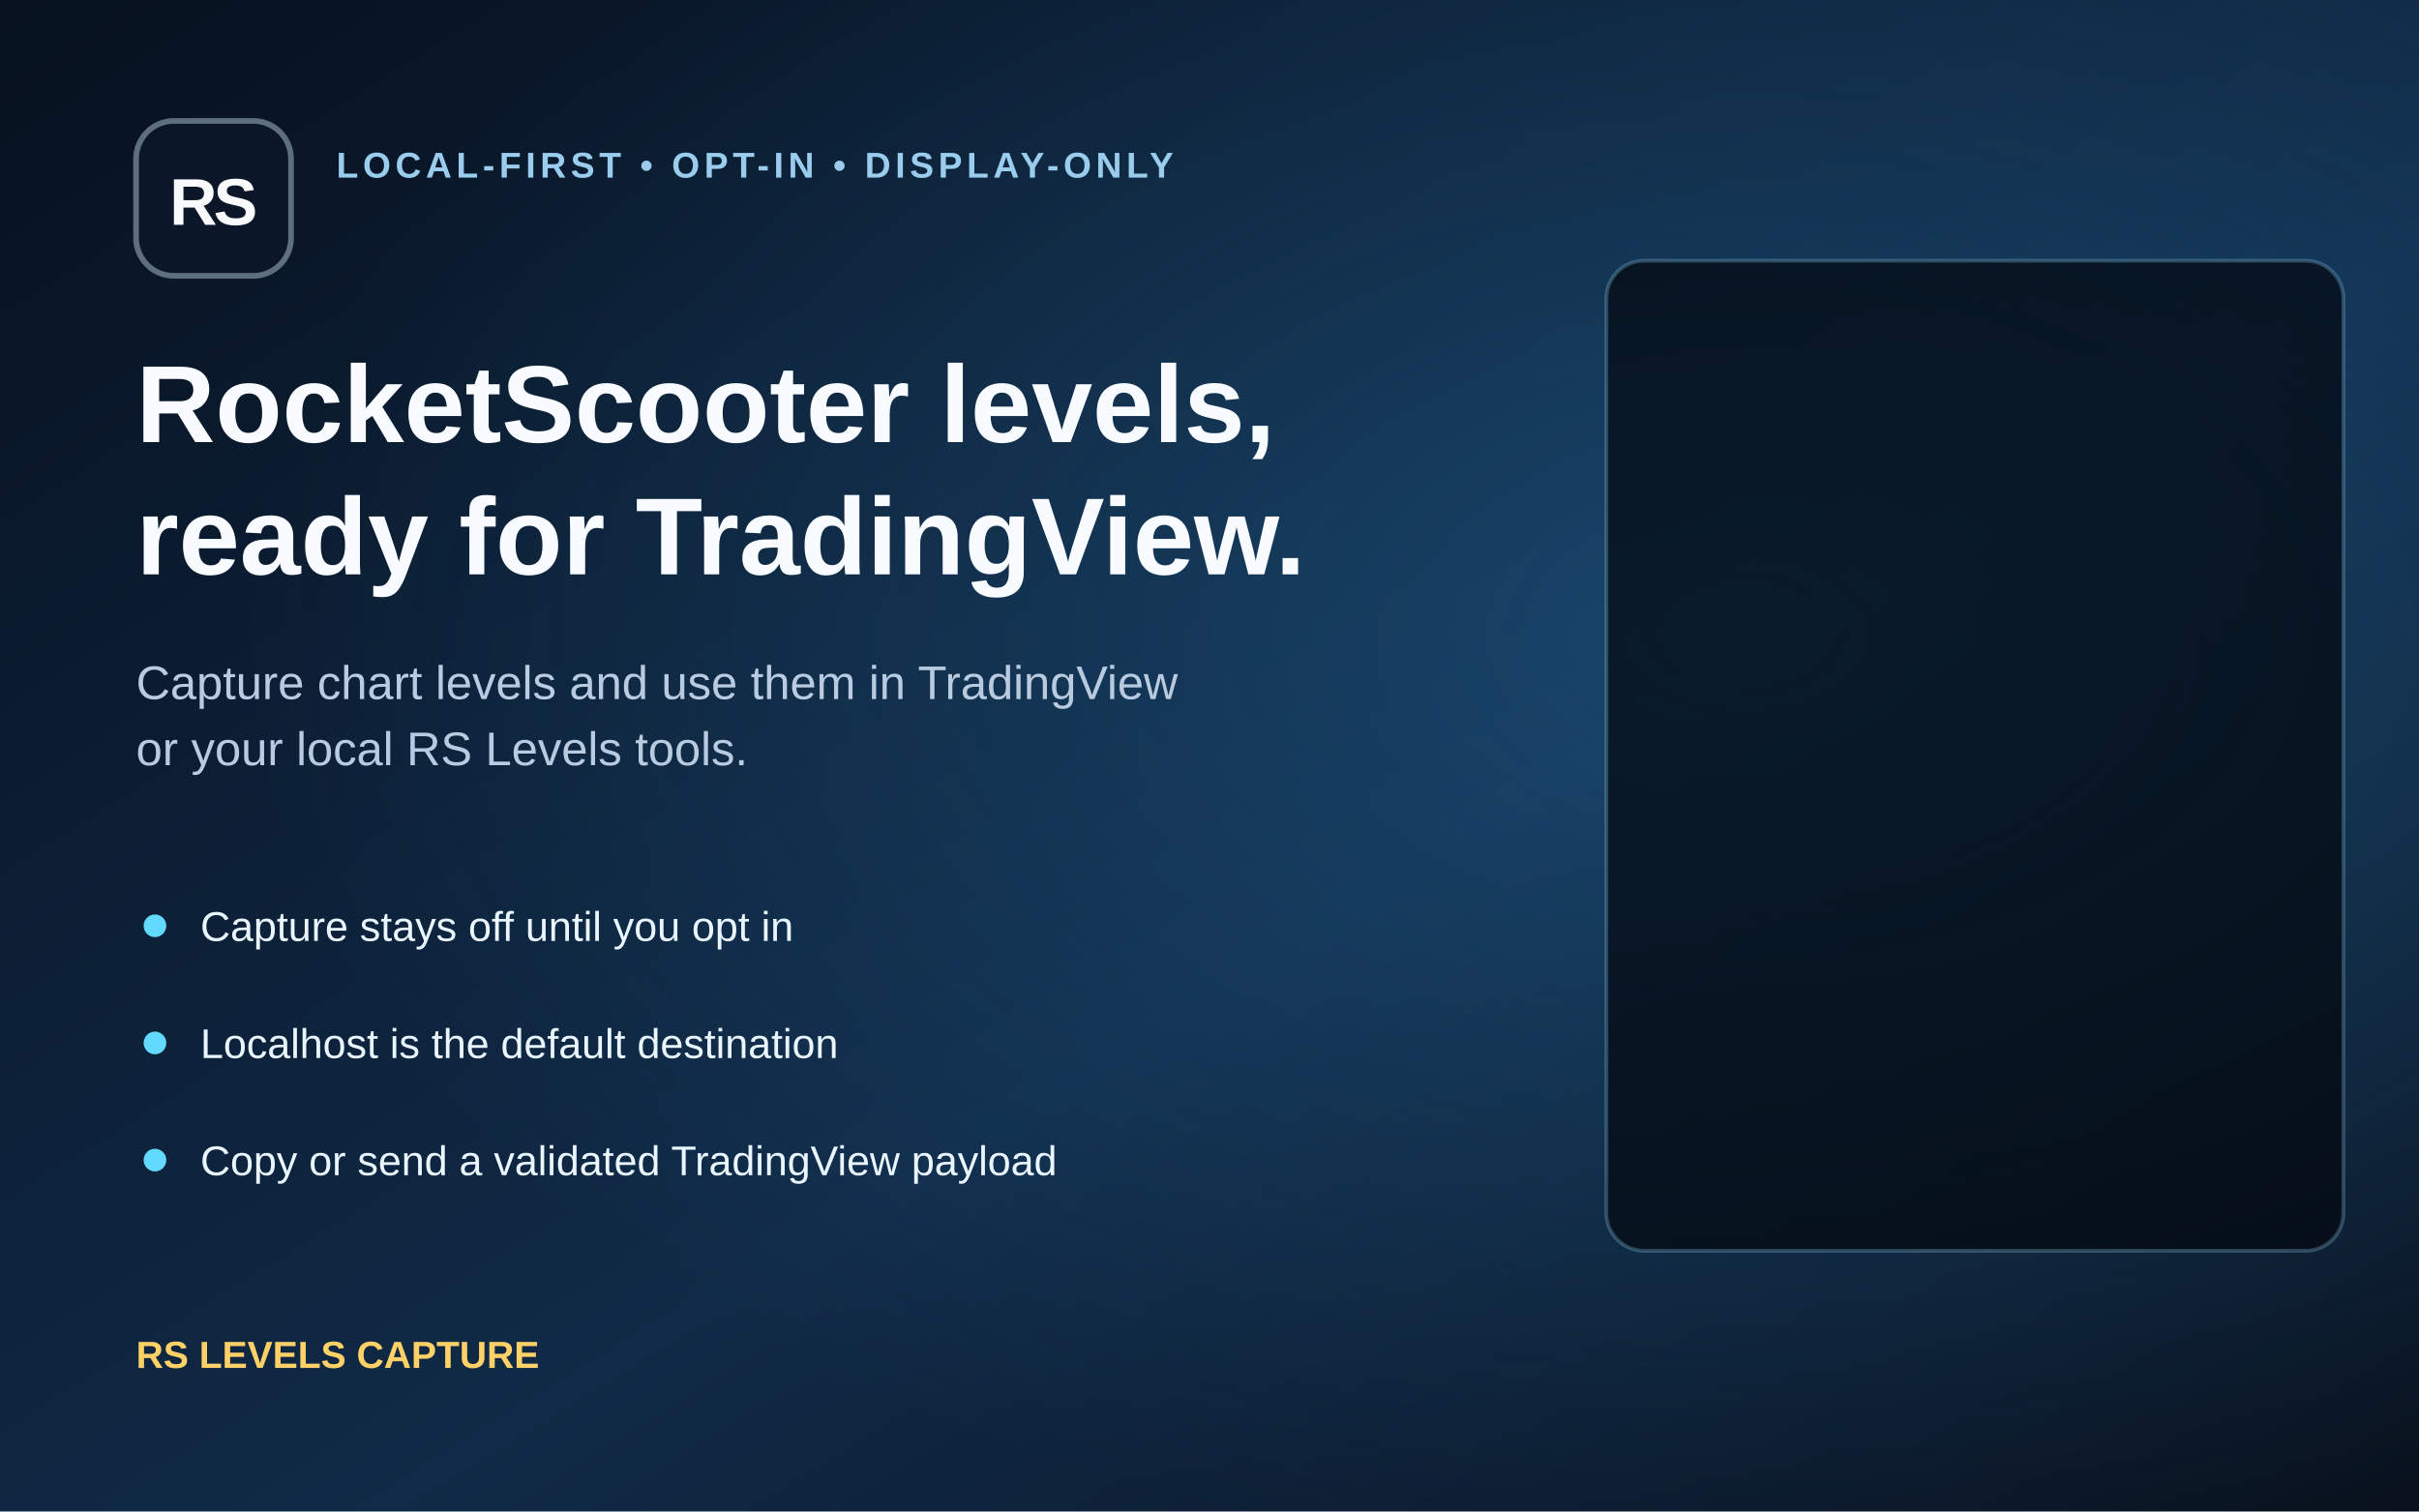
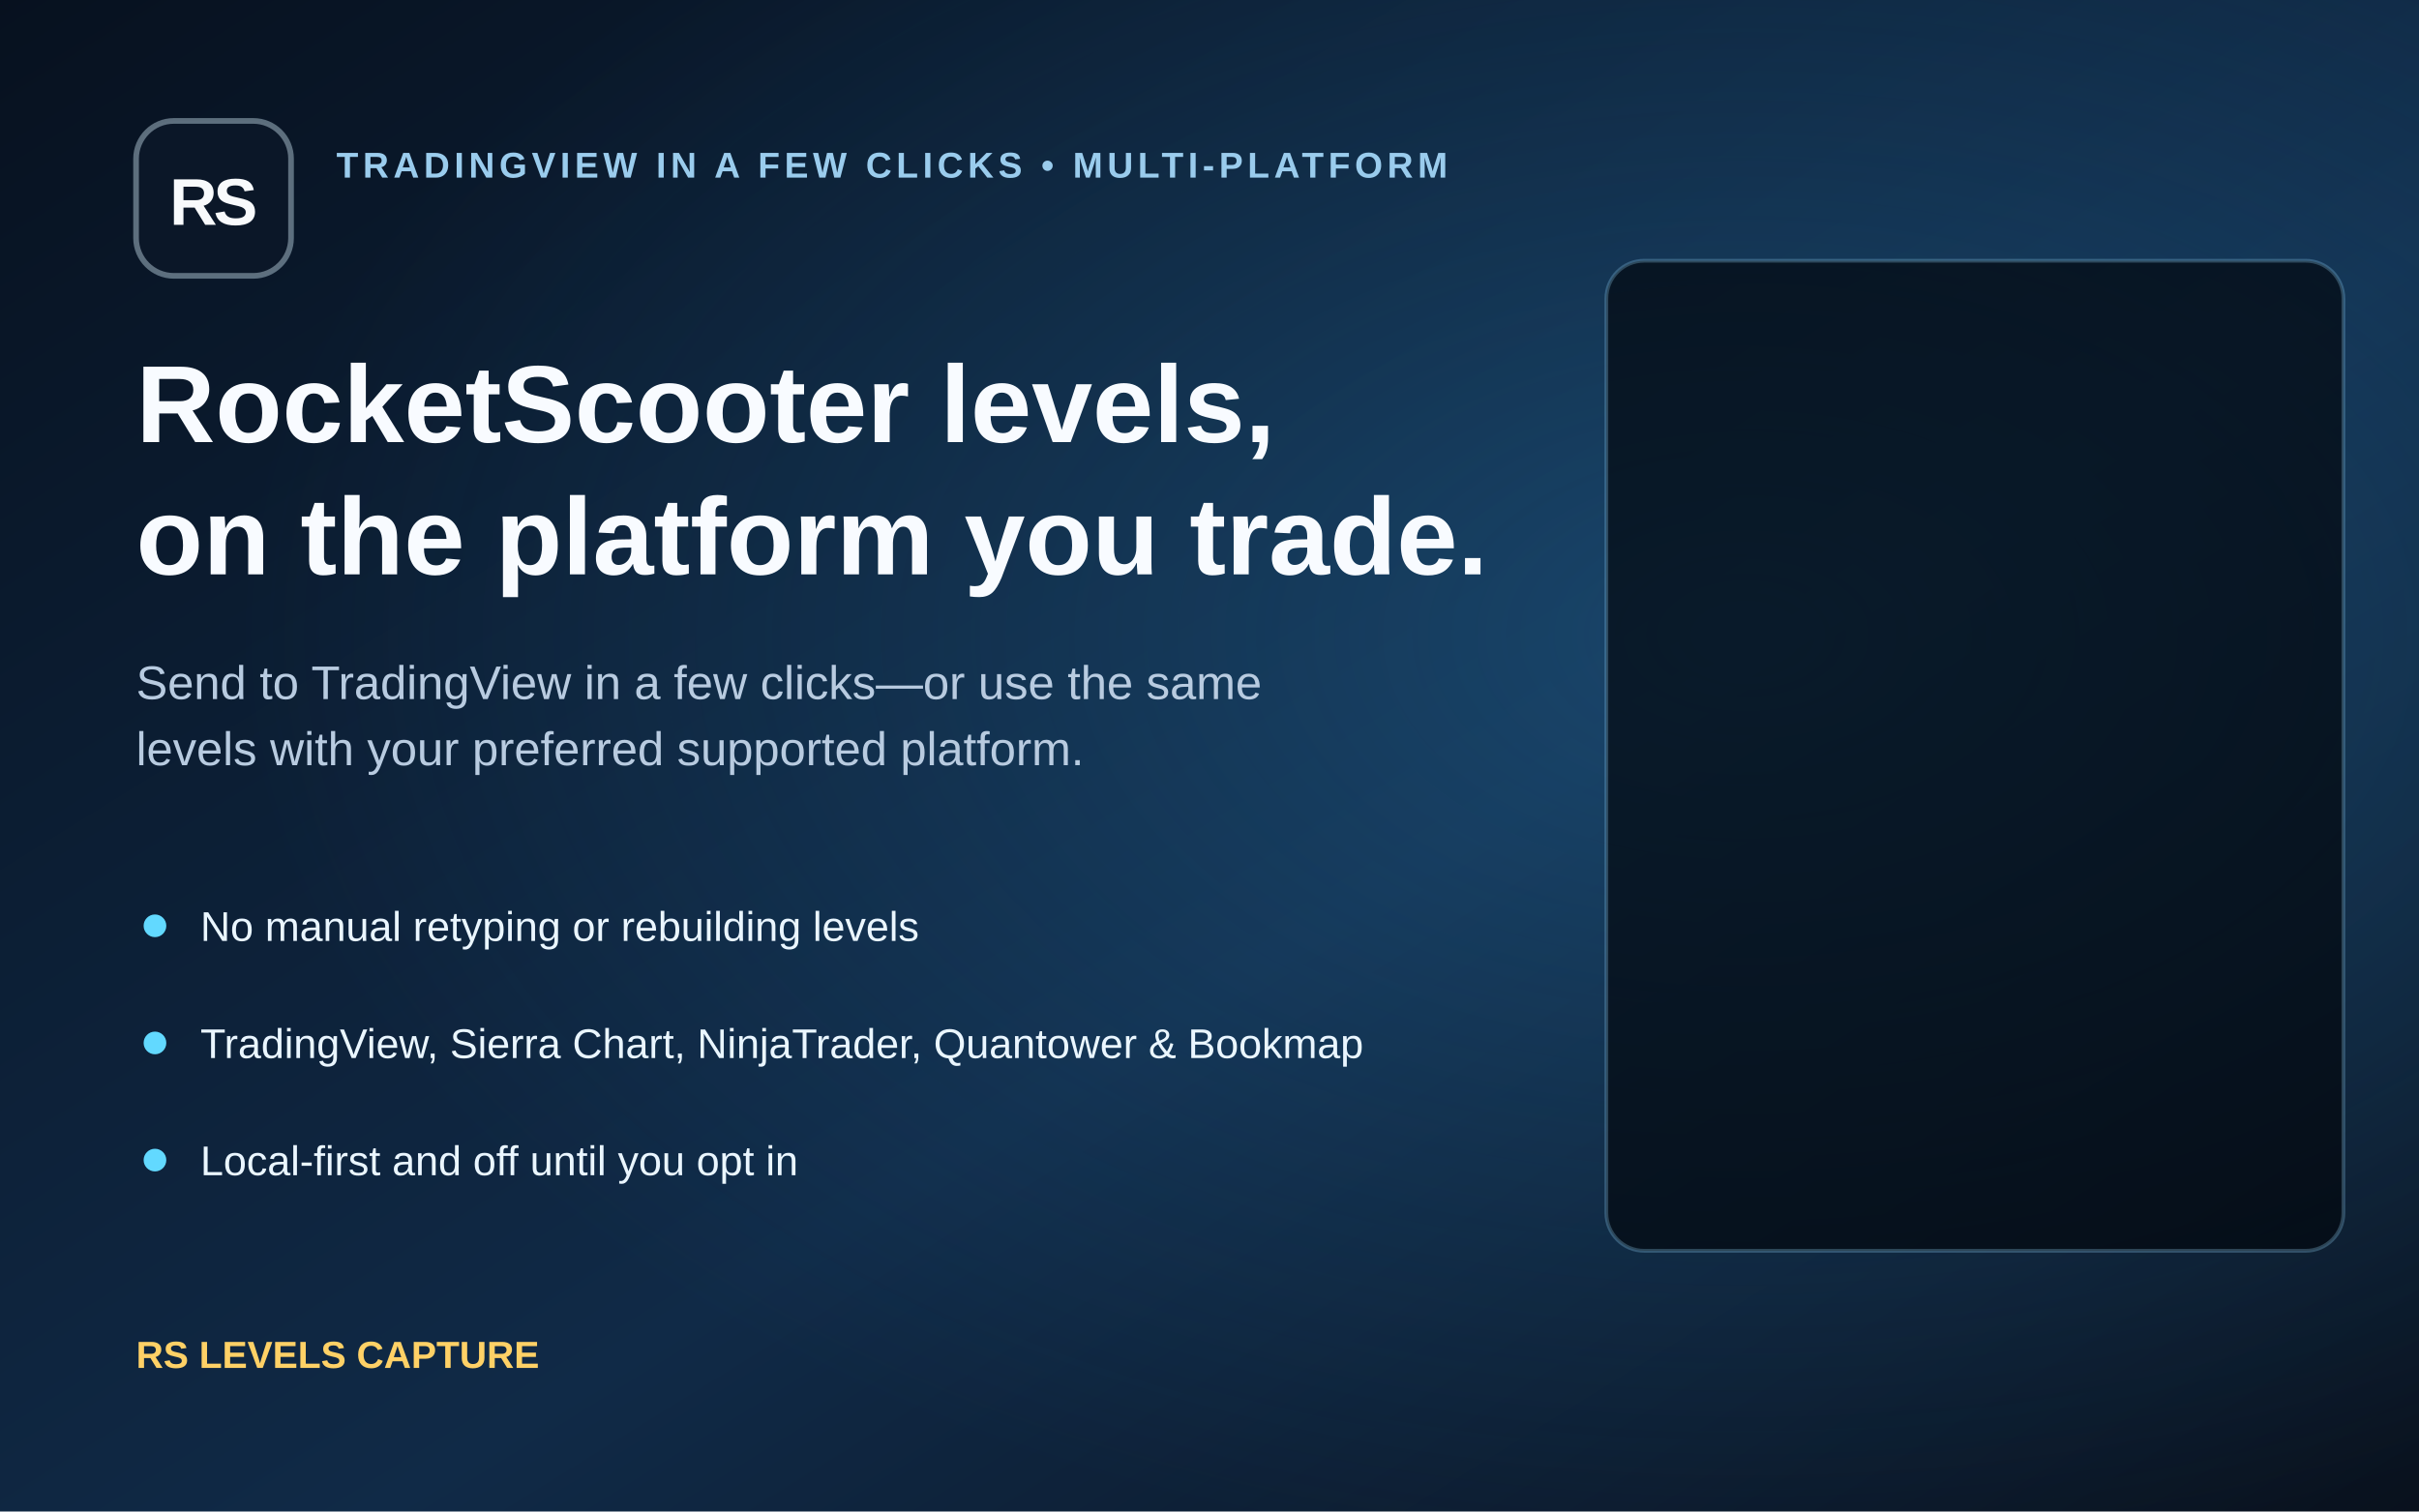
<svg xmlns="http://www.w3.org/2000/svg" viewBox="0 0 1280 800" role="img" aria-labelledby="title desc">
  <defs>
    <linearGradient id="background" x1="0" y1="0" x2="1" y2="1">
      <stop offset="0" stop-color="#07111f" />
      <stop offset=".58" stop-color="#102a47" />
      <stop offset="1" stop-color="#09111d" />
    </linearGradient>
    <radialGradient id="glow" cx=".72" cy=".42" r=".62">
      <stop offset="0" stop-color="#2874a8" stop-opacity=".38" />
      <stop offset="1" stop-color="#2874a8" stop-opacity="0" />
    </radialGradient>
  </defs>
  <rect width="1280" height="800" fill="url(#background)" />
  <rect width="1280" height="800" fill="url(#glow)" />
  <g transform="translate(72 64)">
    <rect width="82" height="82" rx="20" fill="#0b1728" stroke="#d9f2ff" stroke-opacity=".4" stroke-width="3" />
    <text x="41" y="55" fill="#f8fafc" font-family="Segoe UI,Arial,sans-serif" font-size="35" font-weight="700" letter-spacing="-2" text-anchor="middle">RS</text>
  </g>
-   <text x="178" y="94" fill="#9acced" font-family="Segoe UI,Arial,sans-serif" font-size="19" font-weight="700" letter-spacing="2.4">LOCAL-FIRST  •  OPT-IN  •  DISPLAY-ONLY</text>
+   <text x="178" y="94" fill="#9acced" font-family="Segoe UI,Arial,sans-serif" font-size="19" font-weight="700" letter-spacing="2.4">TRADINGVIEW IN A FEW CLICKS  •  MULTI-PLATFORM</text>
  <text x="72" y="234" fill="#f8fbff" font-family="Segoe UI,Arial,sans-serif" font-size="58" font-weight="700">RocketScooter levels,</text>
-   <text x="72" y="304" fill="#f8fbff" font-family="Segoe UI,Arial,sans-serif" font-size="58" font-weight="700">ready for TradingView.</text>
-   <text x="72" y="370" fill="#b8cbe0" font-family="Segoe UI,Arial,sans-serif" font-size="25">Capture chart levels and use them in TradingView</text>
-   <text x="72" y="405" fill="#b8cbe0" font-family="Segoe UI,Arial,sans-serif" font-size="25">or your local RS Levels tools.</text>
+   <text x="72" y="304" fill="#f8fbff" font-family="Segoe UI,Arial,sans-serif" font-size="58" font-weight="700">on the platform you trade.</text>
+   <text x="72" y="370" fill="#b8cbe0" font-family="Segoe UI,Arial,sans-serif" font-size="25">Send to TradingView in a few clicks—or use the same</text>
+   <text x="72" y="405" fill="#b8cbe0" font-family="Segoe UI,Arial,sans-serif" font-size="25">levels with your preferred supported platform.</text>
  <g fill="#eaf6ff" font-family="Segoe UI,Arial,sans-serif" font-size="22">
    <circle cx="82" cy="490" r="6" fill="#62d9ff" />
-     <text x="106" y="498">Capture stays off until you opt in</text>
+     <text x="106" y="498">No manual retyping or rebuilding levels</text>
    <circle cx="82" cy="552" r="6" fill="#62d9ff" />
-     <text x="106" y="560">Localhost is the default destination</text>
+     <text x="106" y="560">TradingView, Sierra Chart, NinjaTrader, Quantower &amp; Bookmap</text>
    <circle cx="82" cy="614" r="6" fill="#62d9ff" />
-     <text x="106" y="622">Copy or send a validated TradingView payload</text>
+     <text x="106" y="622">Local-first and off until you opt in</text>
  </g>
  <text x="72" y="724" fill="#ffd166" font-family="Segoe UI,Arial,sans-serif" font-size="20" font-weight="700">RS LEVELS CAPTURE</text>
  <rect x="850" y="138" width="390" height="524" rx="20" fill="#02070d" fill-opacity=".68" stroke="#9bdcff" stroke-opacity=".26" stroke-width="2" />
</svg>
